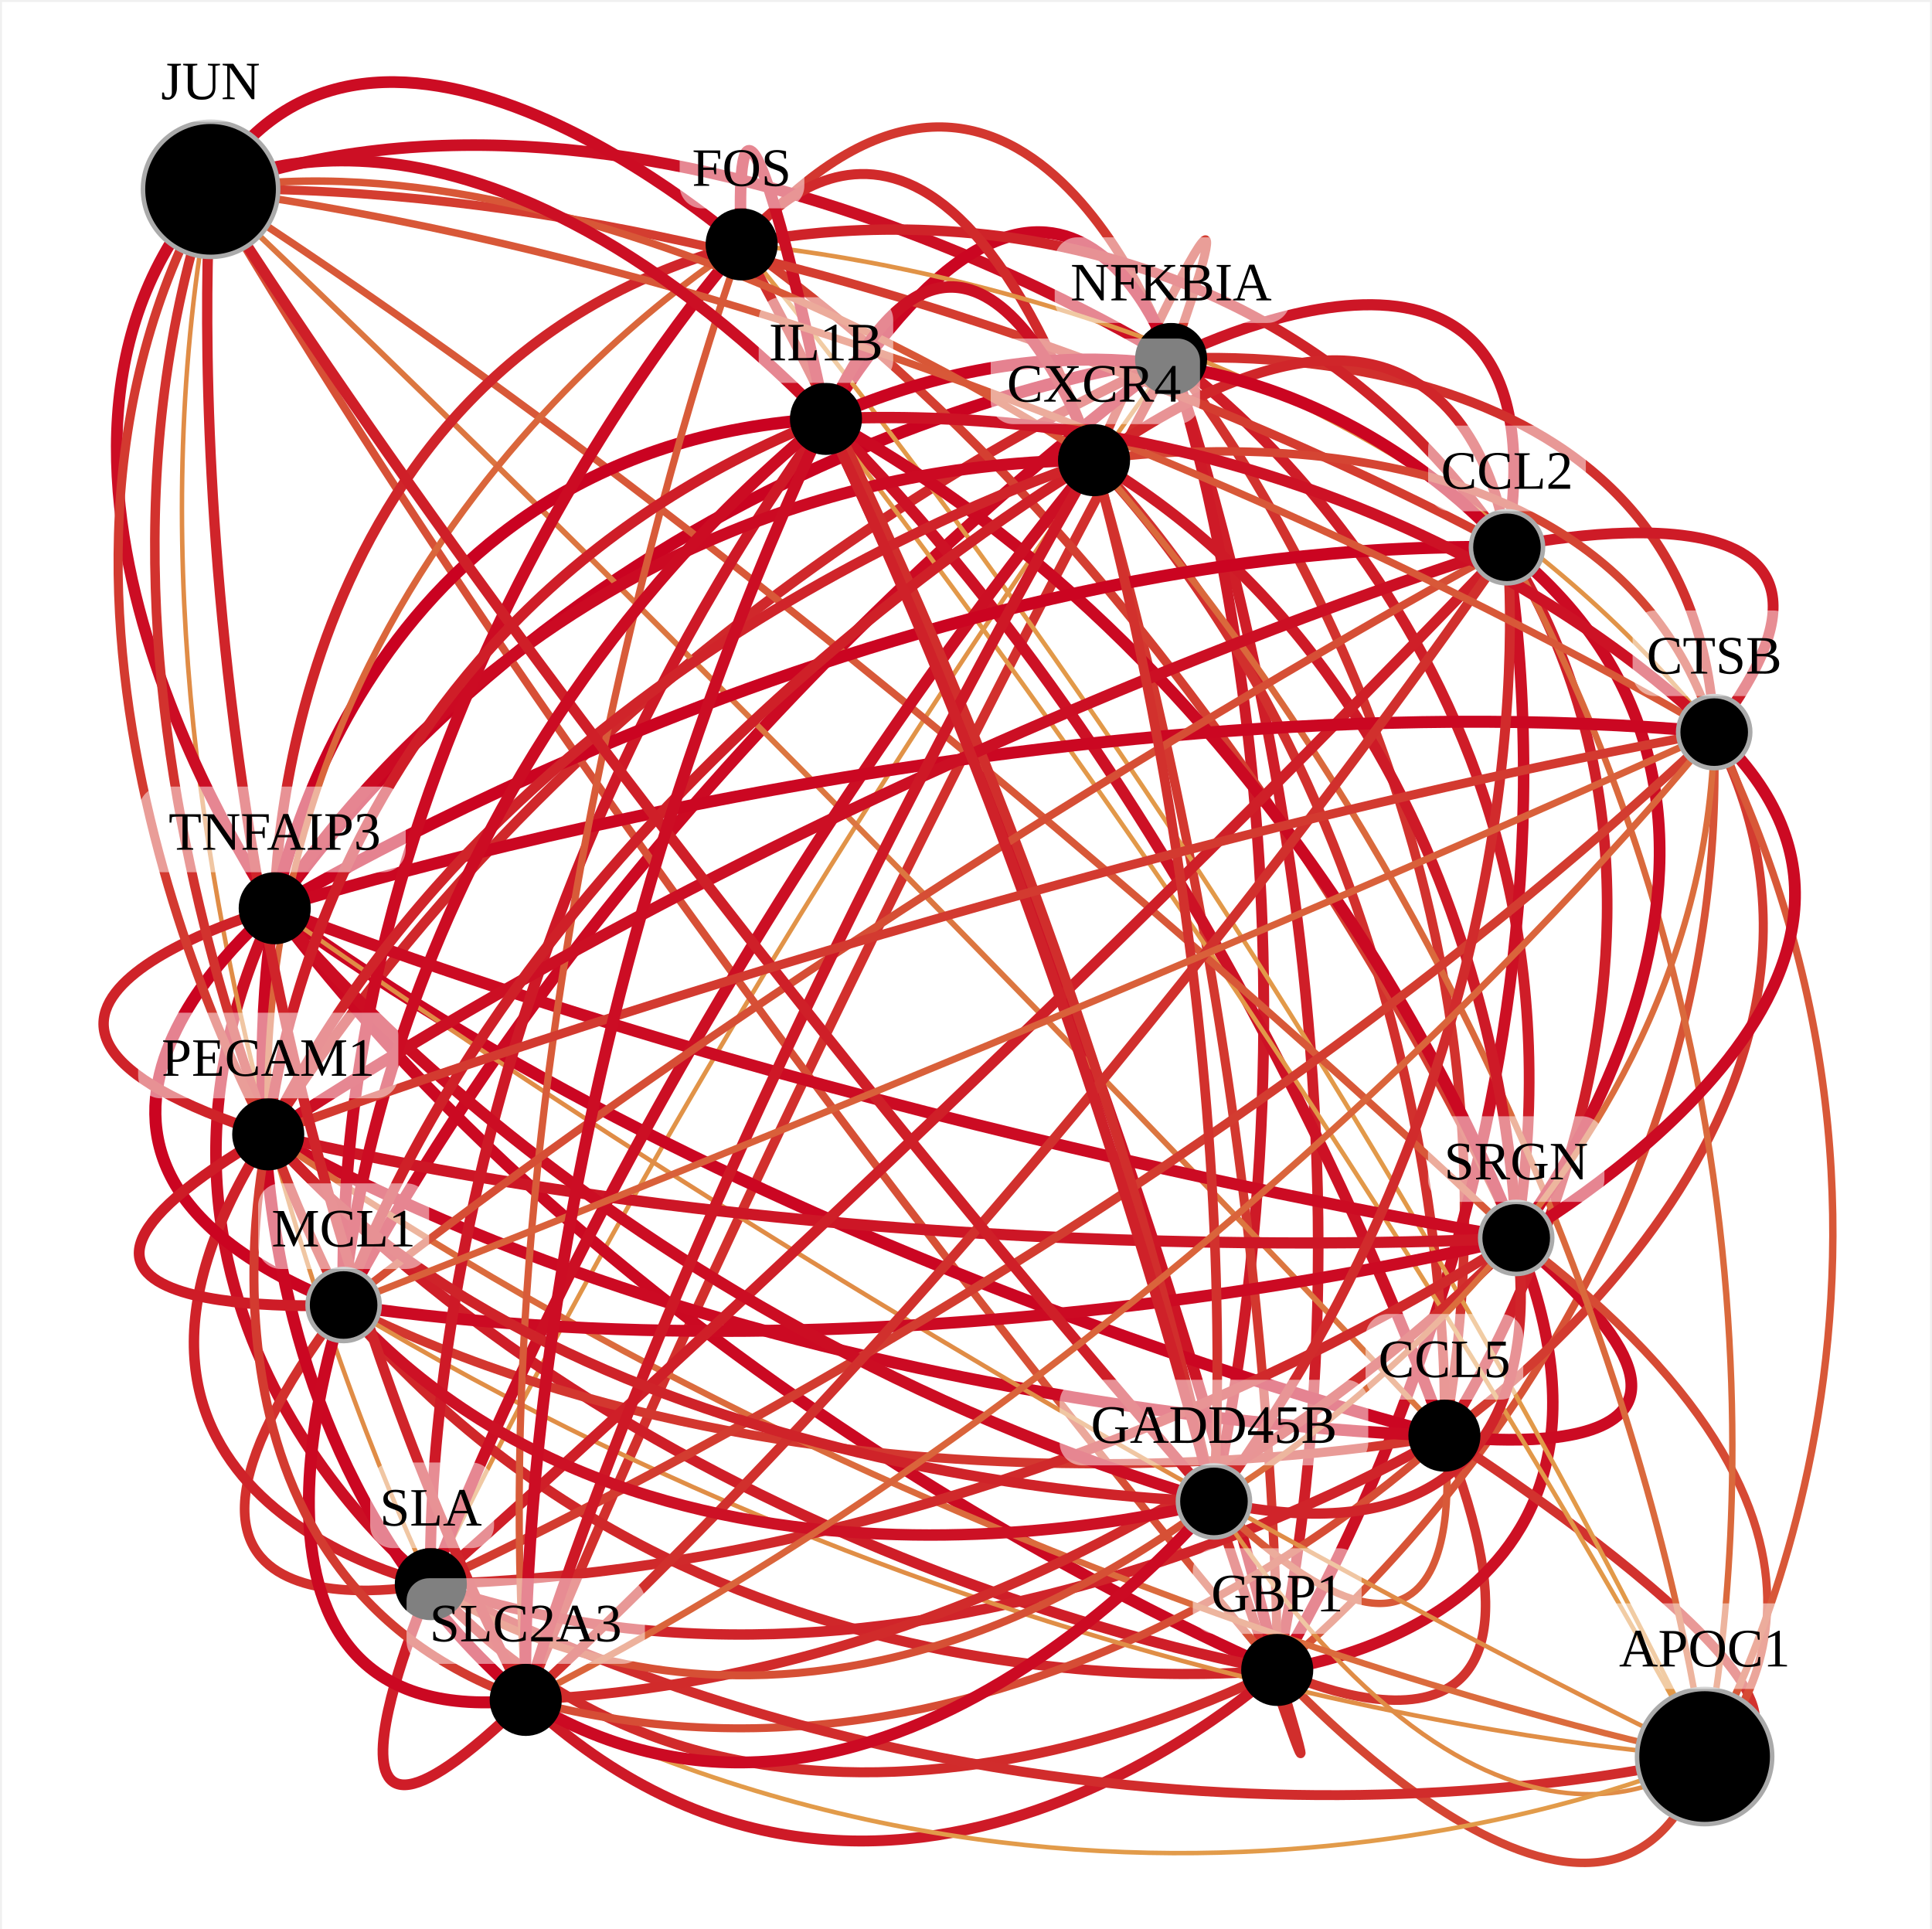
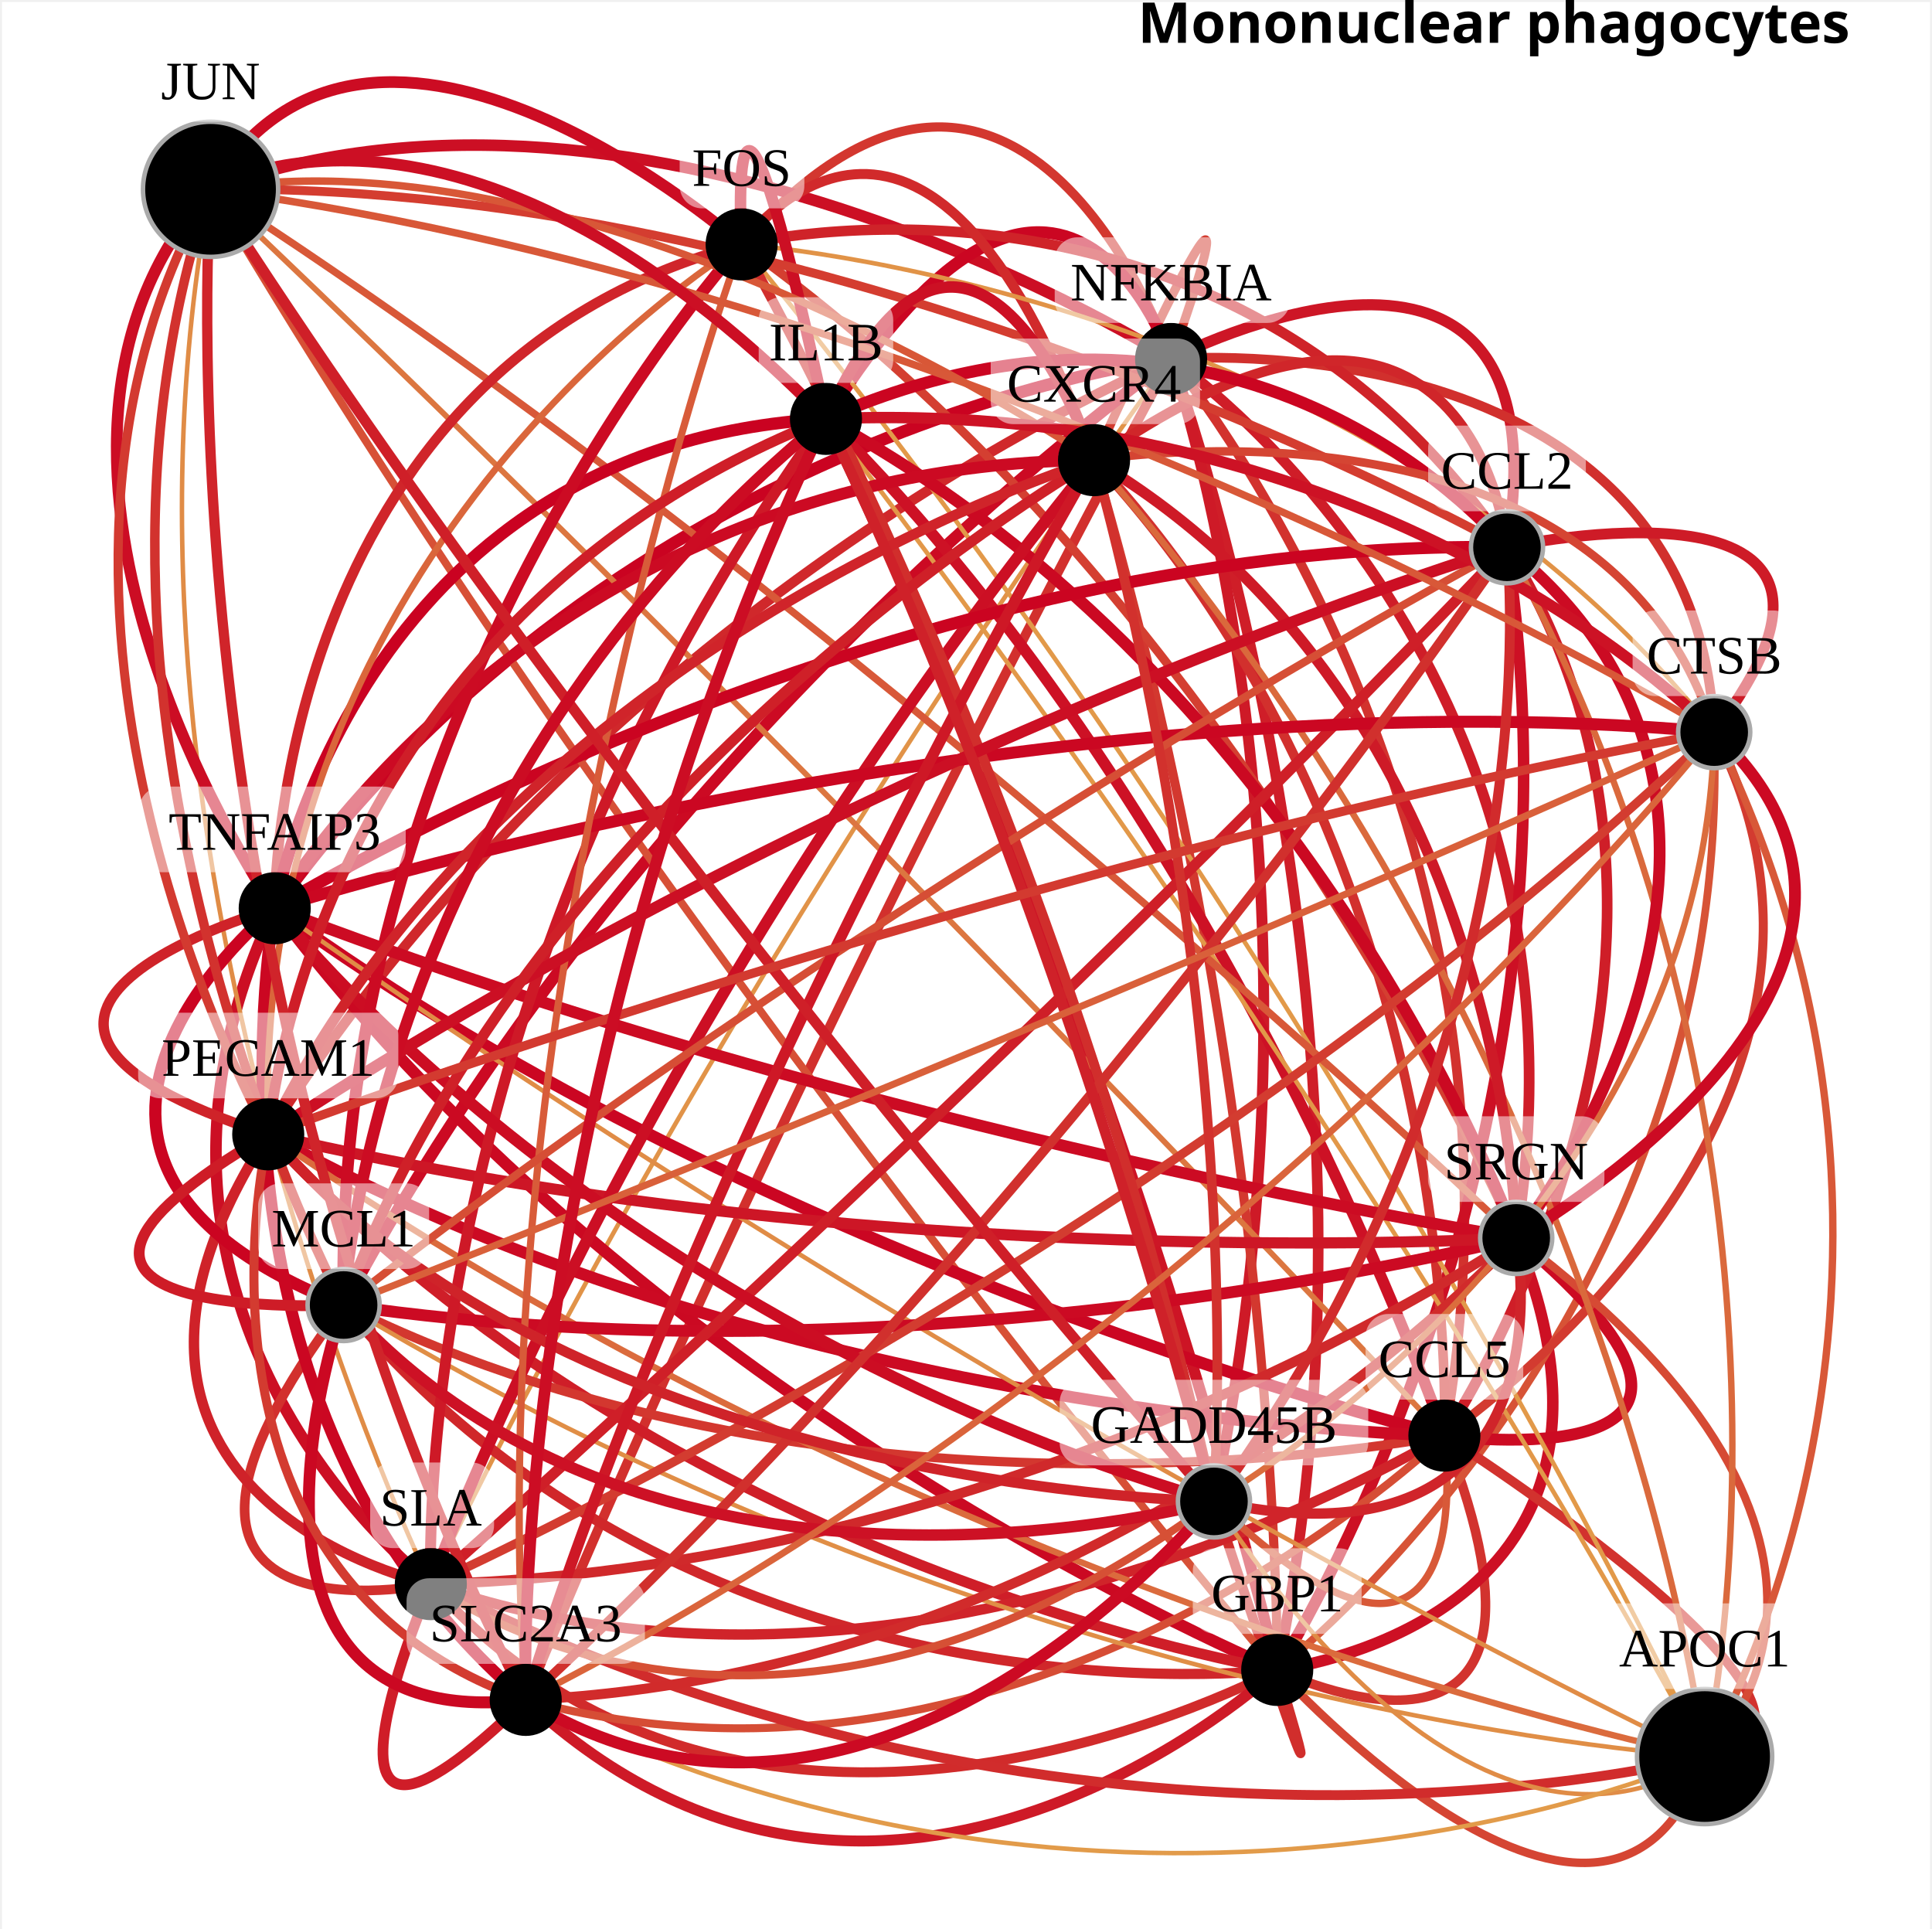
<svg xmlns="http://www.w3.org/2000/svg" height="410.492" width="411.286" version="1.1" id="svg252">
  <defs id="defs256">
    <linearGradient id="legend2" x1="3.553" y1="0" x2="73.91" y2="0" spreadMethod="pad" gradientTransform="matrix(4.999002,0,0,0.1009899,22.32104,410.7856)" gradientUnits="userSpaceOnUse">
      <stop offset="0%" style="stop-color: rgb(44, 160, 44);" id="stop2" />
      <stop offset="25%" style="stop-color: rgb(228, 164, 76);" id="stop4" />
      <stop offset="50%" style="stop-color: rgb(219, 109, 61);" id="stop6" />
      <stop offset="75%" style="stop-color: rgb(211, 55, 47);" id="stop8" />
      <stop offset="100%" style="stop-color: rgb(202, 0, 32);" id="stop10" />
    </linearGradient>
    <clipPath clipPathUnits="userSpaceOnUse" id="clipPath1221">
      <rect style="fill:none;stroke:#000000;stroke-width:1.355;stroke-linecap:round;stroke-linejoin:round;stroke-miterlimit:4;stroke-dasharray:1.355, 16.261;stroke-dashoffset:0" id="rect1223" width="403.202" height="396.513" x="74.897" y="130.292" />
    </clipPath>
    <linearGradient id="legend2-1" x1="3.553" y1="0" x2="73.91" y2="0" spreadMethod="pad" gradientTransform="matrix(7.035624,0,0,0.1421338,-25,15.27081)" gradientUnits="userSpaceOnUse">
      <stop offset="0%" style="stop-color: rgb(44, 160, 44);" id="stop2-9" />
      <stop offset="25%" style="stop-color: rgb(228, 164, 76);" id="stop4-6" />
      <stop offset="50%" style="stop-color: rgb(219, 109, 61);" id="stop6-9" />
      <stop offset="75%" style="stop-color: rgb(211, 55, 47);" id="stop8-3" />
      <stop offset="100%" style="stop-color: rgb(202, 0, 32);" id="stop10-3" />
    </linearGradient>
    <clipPath clipPathUnits="userSpaceOnUse" id="clipPath1307">
      <rect style="fill:none;stroke:#000000;stroke-width:1.333;stroke-linecap:round;stroke-linejoin:round;stroke-dasharray:1.333, 16" id="rect1309" width="472.394" height="499.339" x="36.836" y="47.543" />
    </clipPath>
  </defs>
  <rect style="fill:#ffffff;fill-opacity:1;stroke:none;stroke-width:0.865;stroke-linecap:round;stroke-linejoin:round;stroke-miterlimit:4;stroke-dasharray:0.865, 10.377;stroke-dashoffset:0" id="rect1456" width="410.422" height="429.628" x="0.432" y="0.432" />
  <g id="g256" clip-path="url(#clipPath1307)" transform="matrix(0.7992241,0,0,0.7992241,-10.91832,-32.65785)">
    <rect class="canvas" width="540" height="600" style="fill:none" id="rect2" x="0" y="0" />
    <g transform="matrix(1.2,0,0,1.2,-53.14879,-51.29275)" id="g254">
      <path class="edge" id="2-2" style="fill:none;stroke:#cf1e28;stroke-width:2.368" d="m 315.615,156.469 c 0,0 53.492,145.631 23.56,290.977" />
      <path class="edge" id="3" style="fill:none;stroke:#d2322e;stroke-width:2.116" d="m 315.615,156.469 c 0,0 85.298,102.336 60.669,238.974" />
      <path class="edge" id="6-0" style="fill:none;stroke:#cf1d28;stroke-width:2.387" d="m 315.615,156.469 c 0,0 97.246,66.574 76.607,195.092" />
      <path class="edge" id="9" style="fill:none;stroke:#e19348;stroke-width:1" d="m 315.615,156.469 c 0,0 -96.046,129.741 -164.313,271.936" />
      <path class="edge" id="10" style="fill:none;stroke:#ca0321;stroke-width:2.718" d="m 315.615,156.469 c 0,0 -121.541,14.21 -198.963,121.918" />
      <path class="edge" id="11" style="fill:none;stroke:#d3372f;stroke-width:2.055" d="m 315.615,156.469 c 0,0 -33.109,-96.381 -95.32,-25.422" />
      <path class="edge" id="14" style="fill:none;stroke:#cd1626;stroke-width:2.473" d="m 315.615,156.469 c 0,0 88.725,-45.975 74.559,41.8" />
      <path class="edge" id="15" style="fill:none;stroke:#d33c30;stroke-width:1.997" d="m 315.615,156.469 c 0,0 26.31,-72.467 -17.101,22.465" />
      <path class="edge" id="17" style="fill:none;stroke:#ce1a27;stroke-width:2.425" d="m 315.615,156.469 c 0,0 39.077,111.339 9.517,253.573" />
      <path class="edge" id="19" style="fill:none;stroke:#cc0a23;stroke-width:2.618" d="m 315.615,156.469 c 0,0 -113.864,80.307 -183.669,209.982" />
      <path class="edge" id="24" style="fill:none;stroke:#d0282b;stroke-width:2.252" d="m 315.615,156.469 c 0,0 -123.827,51.245 -200.402,172.102" />
      <path class="edge" id="31" style="fill:none;stroke:#d1302d;stroke-width:2.151" d="m 315.615,156.469 c 0,0 116.214,-9.521 120.554,82.826" />
      <path class="edge" id="32" style="fill:none;stroke:#cc0f24;stroke-width:2.567" d="m 315.615,156.469 c 0,0 -115.525,-73.389 -213.204,-37.655" />
      <path class="edge" id="36-5" style="fill:none;stroke:#d2302d;stroke-width:2.141" d="m 315.615,156.469 c 0,0 -82.546,150.75 -143.248,297.626" />
      <path class="edge" id="40" style="fill:none;stroke:#cb0622;stroke-width:2.669" d="m 315.615,156.469 c 0,0 -23.929,-71.386 -76.606,13.302" />
      <path class="edge" id="150" style="fill:none;stroke:#d2332e;stroke-width:2.112" d="m 339.176,447.446 c 0,0 70.909,34.255 37.109,-52.003" />
      <path class="edge" id="151-5" style="fill:none;stroke:#d54533;stroke-width:1.877" d="m 339.176,447.446 c 0,0 74.012,81.869 94.865,19.227" />
      <path class="edge" id="153-2" style="fill:none;stroke:#cd1024;stroke-width:2.544" d="m 339.176,447.446 c 0,0 87.766,-9.918 53.047,-95.885" />
      <path class="edge" id="156" style="fill:none;stroke:#d12b2b;stroke-width:2.213" d="m 339.176,447.446 c 0,0 -114.853,62.12 -187.873,-19.041" />
      <path class="edge" id="157" style="fill:none;stroke:#cb0922;stroke-width:2.636" d="m 339.176,447.446 c 0,0 -139.068,-57.772 -222.523,-169.059" />
      <path class="edge" id="161" style="fill:none;stroke:#cd1024;stroke-width:2.544" d="m 339.176,447.446 c 0,0 71.503,-111.979 50.999,-249.177" />
      <path class="edge" id="162" style="fill:none;stroke:#d3382f;stroke-width:2.04" d="m 339.176,447.446 c 0,0 1.011,-125.746 -40.661,-268.512" />
      <path class="edge" id="164" style="fill:none;stroke:#d12e2c;stroke-width:2.169" d="m 339.176,447.446 c 0,0 18.43,60.569 -14.043,-37.404" />
      <path class="edge" id="166" style="fill:none;stroke:#d0272a;stroke-width:2.26" d="m 339.176,447.446 c 0,0 -127.415,15.405 -207.23,-80.995" />
      <path class="edge" id="171" style="fill:none;stroke:#cf1e28;stroke-width:2.375" d="m 339.176,447.446 c 0,0 -136.325,-22.422 -223.963,-118.875" />
      <path class="edge" id="178" style="fill:none;stroke:#d75336;stroke-width:1.702" d="m 339.176,447.446 c 0,0 101.317,-78.354 96.994,-208.151" />
      <path class="edge" id="179" style="fill:none;stroke:#d75036;stroke-width:1.739" d="m 339.176,447.446 c 0,0 -141.12,-166.067 -236.764,-328.632" />
      <path class="edge" id="183-9" style="fill:none;stroke:#ce1a27;stroke-width:2.42" d="m 339.176,447.446 c 0,0 -87.016,80.822 -166.808,6.649" />
      <path class="edge" id="187" style="fill:none;stroke:#cd1425;stroke-width:2.502" d="m 339.176,447.446 c 0,0 -31.631,-135.282 -100.166,-277.675" />
      <path class="edge" id="198" style="fill:none;stroke:#d2322e;stroke-width:2.117" d="m 376.284,395.443 c 0,0 102.355,65.294 57.757,71.231" />
      <path class="edge" id="200" style="fill:none;stroke:#cc0b23;stroke-width:2.615" d="m 376.284,395.443 c 0,0 81.629,11.076 15.938,-43.882" />
      <path class="edge" id="203" style="fill:none;stroke:#d0242a;stroke-width:2.303" d="m 376.284,395.443 c 0,0 -115.909,70.949 -224.982,32.962" />
      <path class="edge" id="204" style="fill:none;stroke:#cb0622;stroke-width:2.669" d="m 376.284,395.443 c 0,0 -149.807,-36.948 -259.632,-117.055" />
      <path class="edge" id="208" style="fill:none;stroke:#cf1e28;stroke-width:2.37" d="m 376.284,395.443 c 0,0 71.041,-105.33 13.89,-197.174" />
      <path class="edge" id="209" style="fill:none;stroke:#d2302d;stroke-width:2.143" d="m 376.284,395.443 c 0,0 5.342,-127.16 -77.77,-216.509" />
      <path class="edge" id="211" style="fill:none;stroke:#d85938;stroke-width:1.634" d="m 376.284,395.443 c 0,0 9.857,73.013 -51.152,14.599" />
      <path class="edge" id="213" style="fill:none;stroke:#d3372f;stroke-width:2.053" d="m 376.284,395.443 c 0,0 -133.161,26.265 -244.338,-28.992" />
      <path class="edge" id="218" style="fill:none;stroke:#cc0a23;stroke-width:2.623" d="m 376.284,395.443 c 0,0 -145.372,-2.524 -261.071,-66.872" />
      <path class="edge" id="225" style="fill:none;stroke:#d33b30;stroke-width:2.012" d="m 376.284,395.443 c 0,0 103.973,-70.968 59.886,-156.148" />
      <path class="edge" id="226" style="fill:none;stroke:#dc7640;stroke-width:1.27" d="m 376.284,395.443 c 0,0 -146.341,-156.079 -273.873,-276.629" />
      <path class="edge" id="230" style="fill:none;stroke:#d64d35;stroke-width:1.783" d="m 376.284,395.443 c 0,0 -91.48,89.013 -203.917,58.653" />
      <path class="edge" id="234" style="fill:none;stroke:#cd1125;stroke-width:2.532" d="m 376.284,395.443 c 0,0 -46.763,-135.73 -137.275,-225.672" />
      <path class="edge" id="246-0" style="fill:none;stroke:#d64a34;stroke-width:1.818" d="m 434.041,466.674 c 0,0 50.813,-45.592 -41.819,-115.113" />
      <path class="edge" id="249" style="fill:none;stroke:#d12c2c;stroke-width:2.195" d="m 434.041,466.674 c 0,0 -134.99,35.572 -282.738,-38.268" />
      <path class="edge" id="250" style="fill:none;stroke:#e08c46;stroke-width:1" d="m 434.041,466.674 c 0,0 -153.108,-72.453 -317.389,-188.286" />
      <path class="edge" id="251" style="fill:none;stroke:#e29949;stroke-width:1" d="m 434.041,466.674 c 0,0 -81.494,-174.105 -213.746,-335.627" />
      <path class="edge" id="254" style="fill:none;stroke:#da693c;stroke-width:1.428" d="m 434.041,466.674 c 0,0 30.407,-131.718 -43.866,-268.404" />
      <path class="edge" id="255" style="fill:none;stroke:#da693c;stroke-width:1.432" d="m 434.041,466.674 c 0,0 -17.353,-152.732 -135.527,-287.739" />
      <path class="edge" id="257" style="fill:none;stroke:#e08c46;stroke-width:1" d="m 434.041,466.674 c 0,0 -45.282,40.452 -108.908,-56.631" />
      <path class="edge" id="259" style="fill:none;stroke:#e08e46;stroke-width:1" d="m 434.041,466.674 c 0,0 -149.861,-8.218 -302.095,-100.222" />
      <path class="edge" id="264" style="fill:none;stroke:#db6b3d;stroke-width:1.409" d="m 434.041,466.674 c 0,0 -167.673,-33.436 -318.828,-138.102" />
      <path class="edge" id="271" style="fill:none;stroke:#d85838;stroke-width:1.64" d="m 434.041,466.674 c 0,0 62.61,-104.849 2.129,-227.378" />
      <path class="edge" id="276-2" style="fill:none;stroke:#e29b4a;stroke-width:1" d="m 434.041,466.674 c 0,0 -123.301,55.754 -261.673,-12.578" />
      <path class="edge" id="280" style="fill:none;stroke:#e29849;stroke-width:1" d="m 434.041,466.674 c 0,0 -72.883,-137.582 -195.031,-296.902" />
      <path class="edge" id="338" style="fill:none;stroke:#d0292b;stroke-width:2.24" d="m 392.222,351.561 c 0,0 -106.927,73.219 -240.92,76.844" />
      <path class="edge" id="339" style="fill:none;stroke:#cc0b23;stroke-width:2.612" d="m 392.222,351.561 c 0,0 -144.587,-22.846 -275.57,-73.173" />
      <path class="edge" id="340" style="fill:none;stroke:#d43f31;stroke-width:1.96" d="m 392.222,351.561 c 0,0 -61.476,-142.138 -171.927,-220.514" />
      <path class="edge" id="343" style="fill:none;stroke:#cc0b23;stroke-width:2.607" d="m 392.222,351.561 c 0,0 72.984,-93.376 -2.048,-153.292" />
      <path class="edge" id="344" style="fill:none;stroke:#ce1a27;stroke-width:2.427" d="m 392.222,351.561 c 0,0 -1.206,-117.775 -93.708,-172.627" />
      <path class="edge" id="346" style="fill:none;stroke:#d0242a;stroke-width:2.298" d="m 392.222,351.561 c 0,0 14.557,76.307 -67.09,58.481" />
      <path class="edge" id="348" style="fill:none;stroke:#cc0a23;stroke-width:2.62" d="m 392.222,351.561 c 0,0 -131.042,33.869 -260.276,14.89" />
      <path class="edge" id="353" style="fill:none;stroke:#cd1626;stroke-width:2.48" d="m 392.222,351.561 c 0,0 -142.028,8.802 -277.009,-22.99" />
      <path class="edge" id="360" style="fill:none;stroke:#cc0a23;stroke-width:2.62" d="m 392.222,351.561 c 0,0 102.175,-57.816 43.947,-112.266" />
      <path class="edge" id="361" style="fill:none;stroke:#d85838;stroke-width:1.642" d="m 392.222,351.561 c 0,0 -147.964,-141.343 -289.811,-232.747" />
      <path class="edge" id="365-8" style="fill:none;stroke:#d12b2b;stroke-width:2.216" d="m 392.222,351.561 c 0,0 -87.038,96.259 -219.855,102.535" />
      <path class="edge" id="369" style="fill:none;stroke:#cb0922;stroke-width:2.639" d="m 392.222,351.561 c 0,0 -44.279,-122.672 -153.213,-181.79" />
      <path class="edge" id="465" style="fill:none;stroke:#cc0f24;stroke-width:2.561" d="m 151.302,428.405 c 0,0 -77.815,-59.619 -34.65,-150.018" />
      <path class="edge" id="469" style="fill:none;stroke:#cf1f28;stroke-width:2.362" d="m 151.302,428.405 c 0,0 121.354,-107.03 238.872,-230.136" />
      <path class="edge" id="470" style="fill:none;stroke:#cc0f24;stroke-width:2.563" d="m 151.302,428.405 c 0,0 44.696,-123.086 147.212,-249.471" />
      <path class="edge" id="472" style="fill:none;stroke:#d65035;stroke-width:1.747" d="m 151.302,428.405 c 0,0 72.928,56.078 173.83,-18.363" />
      <path class="edge" id="474" style="fill:none;stroke:#d2302d;stroke-width:2.144" d="m 151.302,428.405 c 0,0 -78.3,16.271 -19.356,-61.954" />
      <path class="edge" id="479" style="fill:none;stroke:#cf2229;stroke-width:2.319" d="m 151.302,428.405 c 0,0 -88.244,-18.811 -36.089,-99.834" />
      <path class="edge" id="486" style="fill:none;stroke:#d33c30;stroke-width:1.999" d="m 151.302,428.405 c 0,0 160.926,-72.34 284.867,-189.11" />
      <path class="edge" id="487" style="fill:none;stroke:#e08c46;stroke-width:1" d="m 151.302,428.405 c 0,0 -77.53,-157.645 -48.891,-309.591" />
      <path class="edge" id="491" style="fill:none;stroke:#cf1d28;stroke-width:2.385" d="m 151.302,428.405 c 0,0 -34.58,79.894 21.065,25.69" />
      <path class="edge" id="495" style="fill:none;stroke:#ce1927;stroke-width:2.43" d="m 151.302,428.405 c 0,0 -5.994,-128.864 87.707,-258.634" />
      <path class="edge" id="506" style="fill:none;stroke:#d0252a;stroke-width:2.285" d="m 116.652,278.388 c 0,0 -0.819,-119.613 103.643,-147.341" />
      <path class="edge" id="509" style="fill:none;stroke:#cb0421;stroke-width:2.705" d="m 116.652,278.388 c 0,0 134.989,-82.643 273.522,-80.118" />
      <path class="edge" id="510" style="fill:none;stroke:#cc0a23;stroke-width:2.624" d="m 116.652,278.388 c 0,0 57.747,-98.601 181.862,-99.453" />
      <path class="edge" id="512" style="fill:none;stroke:#cc0d23;stroke-width:2.593" d="m 116.652,278.388 c 0,0 69.705,90.478 208.48,131.655" />
      <path class="edge" id="514" style="fill:none;stroke:#cb0421;stroke-width:2.696" d="m 116.652,278.388 c 0,0 -68.792,55.095 15.294,88.064" />
      <path class="edge" id="519" style="fill:none;stroke:#cf2329;stroke-width:2.315" d="m 116.652,278.388 c 0,0 -84.494,23.662 -1.439,50.184" />
      <path class="edge" id="526" style="fill:none;stroke:#cb0722;stroke-width:2.668" d="m 116.652,278.388 c 0,0 166.145,-52.944 319.517,-39.092" />
      <path class="edge" id="527" style="fill:none;stroke:#cc0d24;stroke-width:2.582" d="m 116.652,278.388 c 0,0 -68.332,-99.319 -14.241,-159.573" />
      <path class="edge" id="531" style="fill:none;stroke:#cb0722;stroke-width:2.663" d="m 116.652,278.388 c 0,0 -21.334,110.266 55.715,175.708" />
      <path class="edge" id="535" style="fill:none;stroke:#ca0221;stroke-width:2.722" d="m 116.652,278.388 c 0,0 17.787,-102.905 122.357,-108.616" />
      <path class="edge" id="548" style="fill:none;stroke:#cf2329;stroke-width:2.313" d="m 220.295,131.047 c 0,0 106.072,-25.867 169.88,67.222" />
      <path class="edge" id="549" style="fill:none;stroke:#d12a2b;stroke-width:2.22" d="m 220.295,131.047 c 0,0 40.555,-57.437 78.219,47.887" />
      <path class="edge" id="551" style="fill:none;stroke:#d12e2c;stroke-width:2.176" d="m 220.295,131.047 c 0,0 69.815,119.937 104.837,278.995" />
      <path class="edge" id="553" style="fill:none;stroke:#cc0b23;stroke-width:2.614" d="m 220.295,131.047 c 0,0 -91.307,100.721 -88.349,235.404" />
      <path class="edge" id="558" style="fill:none;stroke:#da663b;stroke-width:1.468" d="m 220.295,131.047 c 0,0 -109.547,65.78 -105.082,197.524" />
      <path class="edge" id="565" style="fill:none;stroke:#e19347;stroke-width:1" d="m 220.295,131.047 c 0,0 137.542,9.222 215.875,108.248" />
      <path class="edge" id="566" style="fill:none;stroke:#cc0c23;stroke-width:2.596" d="m 220.295,131.047 c 0,0 -81.87,-72.182 -117.884,-12.233" />
      <path class="edge" id="570" style="fill:none;stroke:#d85b39;stroke-width:1.6" d="m 220.295,131.047 c 0,0 -59.29,161.508 -47.927,323.048" />
      <path class="edge" id="574" style="fill:none;stroke:#cc0f24;stroke-width:2.559" d="m 220.295,131.047 c 0,0 -3.88,-66.696 18.715,38.724" />
      <path class="edge" id="660" style="fill:none;stroke:#d0262a;stroke-width:2.277" d="m 390.175,198.269 c 0,0 -7.318,-78.656 -91.66,-19.335" />
      <path class="edge" id="662" style="fill:none;stroke:#d12b2c;stroke-width:2.21" d="m 390.175,198.269 c 0,0 11.79,107.314 -65.042,211.773" />
      <path class="edge" id="664" style="fill:none;stroke:#d64e35;stroke-width:1.764" d="m 390.175,198.269 c 0,0 -137.035,73.605 -258.229,168.182" />
      <path class="edge" id="669" style="fill:none;stroke:#cc0f24;stroke-width:2.565" d="m 390.175,198.269 c 0,0 -140.814,42.548 -274.961,130.302" />
      <path class="edge" id="676" style="fill:none;stroke:#ce1b27;stroke-width:2.407" d="m 390.175,198.269 c 0,0 92.521,-20.219 45.995,41.026" />
      <path class="edge" id="677" style="fill:none;stroke:#d43d30;stroke-width:1.984" d="m 390.175,198.269 c 0,0 -144.513,-81.262 -287.763,-79.455" />
      <path class="edge" id="681" style="fill:none;stroke:#d1302d;stroke-width:2.149" d="m 390.175,198.269 c 0,0 -98.705,145.732 -217.807,255.826" />
      <path class="edge" id="685" style="fill:none;stroke:#cb0521;stroke-width:2.692" d="m 390.175,198.269 c 0,0 -57.044,-70.029 -151.165,-28.498" />
      <path class="edge" id="697" style="fill:none;stroke:#d2312d;stroke-width:2.138" d="m 298.514,178.934 c 0,0 32.657,110.471 26.618,231.108" />
      <path class="edge" id="699" style="fill:none;stroke:#cf2028;stroke-width:2.354" d="m 298.514,178.934 c 0,0 -122.957,70.789 -166.568,187.517" />
      <path class="edge" id="704" style="fill:none;stroke:#d0242a;stroke-width:2.294" d="m 298.514,178.934 c 0,0 -128.77,39.244 -183.301,149.637" />
      <path class="edge" id="711" style="fill:none;stroke:#d54533;stroke-width:1.885" d="m 298.514,178.934 c 0,0 113.056,-18.834 137.655,60.361" />
      <path class="edge" id="712" style="fill:none;stroke:#d85737;stroke-width:1.653" d="m 298.514,178.934 c 0,0 -109.277,-74.437 -196.103,-60.12" />
      <path class="edge" id="716" style="fill:none;stroke:#ce1826;stroke-width:2.448" d="m 298.514,178.934 c 0,0 -85.998,146.596 -126.147,275.161" />
      <path class="edge" id="720" style="fill:none;stroke:#cc1024;stroke-width:2.554" d="m 298.514,178.934 c 0,0 -26.94,-80.012 -59.505,-9.163" />
      <path class="edge" id="766" style="fill:none;stroke:#cd1125;stroke-width:2.536" d="m 325.132,410.042 c 0,0 -123.596,34.139 -193.186,-43.591" />
      <path class="edge" id="771" style="fill:none;stroke:#cf2329;stroke-width:2.313" d="m 325.132,410.042 c 0,0 -140.804,-1.901 -209.919,-81.471" />
      <path class="edge" id="778" style="fill:none;stroke:#db6d3d;stroke-width:1.386" d="m 325.132,410.042 c 0,0 109.036,-63.357 111.037,-170.747" />
      <path class="edge" id="779" style="fill:none;stroke:#cf1f28;stroke-width:2.365" d="m 325.132,410.042 c 0,0 -132.997,-150.776 -222.721,-291.228" />
      <path class="edge" id="783" style="fill:none;stroke:#cc0a23;stroke-width:2.625" d="m 325.132,410.042 c 0,0 -74.69,92.129 -152.765,44.053" />
      <path class="edge" id="787" style="fill:none;stroke:#cf2129;stroke-width:2.332" d="m 325.132,410.042 c 0,0 -32.185,-127.619 -86.123,-240.271" />
      <path class="edge" id="834" style="fill:none;stroke:#ce1c27;stroke-width:2.404" d="m 131.946,366.451 c 0,0 -89.811,4.752 -16.733,-37.88" />
      <path class="edge" id="841" style="fill:none;stroke:#d9603a;stroke-width:1.547" d="m 131.946,366.451 c 0,0 157.063,-60.857 304.224,-127.156" />
      <path class="edge" id="842" style="fill:none;stroke:#d2322e;stroke-width:2.117" d="m 131.946,366.451 c 0,0 -69.453,-129.548 -29.534,-247.637" />
      <path class="edge" id="846" style="fill:none;stroke:#cb0822;stroke-width:2.654" d="m 131.946,366.451 c 0,0 -33.888,96.339 40.422,87.644" />
      <path class="edge" id="850" style="fill:none;stroke:#cc0c23;stroke-width:2.604" d="m 131.946,366.451 c 0,0 6.067,-113.753 107.064,-196.68" />
      <path class="edge" id="981" style="fill:none;stroke:#d33a30;stroke-width:2.018" d="m 115.213,328.571 c 0,0 161.167,-59.87 320.957,-89.276" />
      <path class="edge" id="982" style="fill:none;stroke:#d33a30;stroke-width:2.022" d="m 115.213,328.571 c 0,0 -65.531,-116.765 -12.802,-209.757" />
      <path class="edge" id="986" style="fill:none;stroke:#d33b30;stroke-width:2.01" d="m 115.213,328.571 c 0,0 -23.455,97.545 57.155,125.524" />
      <path class="edge" id="990" style="fill:none;stroke:#cf1e28;stroke-width:2.367" d="m 115.213,328.571 c 0,0 8.752,-113.499 123.797,-158.8" />
      <path class="edge" id="1136" style="fill:none;stroke:#d85838;stroke-width:1.645" d="m 436.17,239.296 c 0,0 -160.282,-97.163 -333.758,-120.481" />
      <path class="edge" id="1140" style="fill:none;stroke:#da643b;stroke-width:1.499" d="m 436.17,239.296 c 0,0 -107.118,135.223 -263.802,214.8" />
      <path class="edge" id="1144" style="fill:none;stroke:#cd1225;stroke-width:2.522" d="m 436.17,239.296 c 0,0 -71.176,-75.131 -197.16,-69.524" />
      <path class="edge" id="1158" style="fill:none;stroke:#d0242a;stroke-width:2.292" d="m 102.412,118.814 c 0,0 -13.04,174.318 69.956,335.281" />
      <path class="edge" id="1162" style="fill:none;stroke:#cc0f24;stroke-width:2.563" d="m 102.412,118.814 c 0,0 54.163,-32.938 136.598,50.957" />
      <path class="edge" id="1224" style="fill:none;stroke:#cc0d24;stroke-width:2.584" d="m 172.368,454.096 c 0,0 -4.981,-132.057 66.642,-284.324" />
      <g class="gene-group" id="2633" cx="339.176" cy="447.446" transform="translate(339.1757,447.4463)">
        <circle class="gene" r="8" style="stroke-width:1" id="circle135-3" cx="0" cy="0" />
        <rect rx="5" ry="5" x="-18.734" y="-27" width="37.469" height="19" style="opacity:0.5;fill:#ffffff" id="rect137-8" />
        <text class="gene-name" text-anchor="middle" y="-13" id="text139-0">GBP1</text>
      </g>
      <g class="gene-group" id="7128" cx="116.652" cy="278.388" transform="translate(116.6523,278.3877)">
        <circle class="gene" r="8" style="stroke-width:1" id="circle142-4" cx="0" cy="0" />
        <rect rx="5" ry="5" x="-30.078" y="-27" width="59.156" height="19" style="opacity:0.5;fill:#ffffff" id="rect144-0" />
        <text class="gene-name" text-anchor="middle" y="-13" id="text146-9">TNFAIP3</text>
      </g>
      <g class="gene-group" id="5552" cx="392.222" cy="351.561" transform="translate(392.2224,351.5611)">
        <circle class="gene" r="8" style="stroke:#aaaaaa;stroke-width:1" id="circle149-1" cx="0" cy="0" />
        <rect rx="5" ry="5" x="-19.578" y="-27" width="39.156" height="19" style="opacity:0.5;fill:#ffffff" id="rect151-9" />
        <text class="gene-name" text-anchor="middle" y="-13" id="text153-6">SRGN</text>
      </g>
      <g class="gene-group" id="5175" cx="115.213" cy="328.571" transform="translate(115.2132,328.5713)">
        <circle class="gene" r="8" style="stroke-width:1" id="circle156-2" cx="0" cy="0" />
        <rect rx="5" ry="5" x="-28.875" y="-27" width="57.75" height="19" style="opacity:0.5;fill:#ffffff" id="rect158-5" />
        <text class="gene-name" text-anchor="middle" y="-13" id="text160-4">PECAM1</text>
      </g>
      <g class="gene-group" id="2353" cx="220.295" cy="131.047" transform="translate(220.2951,131.0471)">
        <circle class="gene" r="8" style="stroke-width:1" id="circle163-4" cx="0" cy="0" />
        <rect rx="5" ry="5" x="-13.758" y="-27" width="27.676" height="19" style="opacity:0.5;fill:#ffffff" id="rect165-9" />
        <text class="gene-name" text-anchor="middle" y="-13" id="text167-9">FOS</text>
      </g>
      <g class="gene-group" id="6347" cx="390.175" cy="198.269" transform="translate(390.1747,198.2693)">
        <circle class="gene" r="8" style="stroke:#aaaaaa;stroke-width:1" id="circle170-3" cx="0" cy="0" />
        <rect rx="5" ry="5" x="-17.5" y="-27" width="35" height="19" style="opacity:0.5;fill:#ffffff" id="rect172-6" />
        <text class="gene-name" text-anchor="middle" y="-13" id="text174-0">CCL2</text>
      </g>
      <g class="gene-group" id="3553" cx="239.01" cy="169.771" transform="translate(239.0097,169.7712)">
        <circle class="gene" r="8" style="stroke-width:1" id="circle177-5" cx="0" cy="0" />
        <rect rx="5" ry="5" x="-14.93" y="-27" width="29.859" height="19" style="opacity:0.5;fill:#ffffff" id="rect179-0" />
        <text class="gene-name" text-anchor="middle" y="-13" id="text181-2">IL1B</text>
      </g>
      <g class="gene-group" id="6352" cx="376.284" cy="395.443" transform="translate(376.2843,395.4431)">
        <circle class="gene" r="8" style="stroke-width:1" id="circle184-9" cx="0" cy="0" />
        <rect rx="5" ry="5" x="-17.5" y="-27" width="35" height="19" style="opacity:0.5;fill:#ffffff" id="rect186-4" />
        <text class="gene-name" text-anchor="middle" y="-13" id="text188-3">CCL5</text>
      </g>
      <g class="gene-group" id="4616" cx="325.132" cy="410.042" transform="translate(325.1324,410.0425)">
        <circle class="gene" r="8" style="stroke:#aaaaaa;stroke-width:1" id="circle191-5" cx="0" cy="0" />
        <rect rx="5" ry="5" x="-34.25" y="-27" width="68.5" height="19" style="opacity:0.5;fill:#ffffff" id="rect193-1" />
        <text class="gene-name" text-anchor="middle" y="-13" id="text195-7">GADD45B</text>
      </g>
      <g class="gene-group" id="1508" cx="436.17" cy="239.296" transform="translate(436.1698,239.2955)">
        <circle class="gene" r="8" style="stroke:#aaaaaa;stroke-width:1" id="circle198-4" cx="0" cy="0" />
        <rect rx="5" ry="5" x="-18.109" y="-27" width="36.219" height="19" style="opacity:0.5;fill:#ffffff" id="rect200-3" />
        <text class="gene-name" text-anchor="middle" y="-13" id="text202-1">CTSB</text>
      </g>
      <g class="gene-group" id="6503" cx="151.302" cy="428.405" transform="translate(151.3024,428.4052)">
        <circle class="gene" r="8" style="stroke-width:1" id="circle205-4" cx="0" cy="0" />
        <rect rx="5" ry="5" x="-13.461" y="-27" width="27.492" height="19" style="opacity:0.5;fill:#ffffff" id="rect207-6" />
        <text class="gene-name" text-anchor="middle" y="-13" id="text209-9">SLA</text>
      </g>
      <g class="gene-group" id="4792" cx="315.615" cy="156.469" transform="translate(315.6154,156.4692)">
        <circle class="gene" r="8" style="stroke-width:1" id="circle212-4" cx="0" cy="0" />
        <rect rx="5" ry="5" x="-25.828" y="-27" width="52.23" height="19" style="opacity:0.5;fill:#ffffff" id="rect214-2" />
        <text class="gene-name" text-anchor="middle" y="-13" id="text216-2">NFKBIA</text>
      </g>
      <g class="gene-group" id="6515" cx="172.368" cy="454.096" transform="translate(172.3678,454.0956)">
        <circle class="gene" r="8" style="stroke-width:1" id="circle219-6" cx="0" cy="0" />
        <rect rx="5" ry="5" x="-26.453" y="-27" width="52.906" height="19" style="opacity:0.5;fill:#ffffff" id="rect221-4" />
        <text class="gene-name" text-anchor="middle" y="-13" id="text223-1">SLC2A3</text>
      </g>
      <g class="gene-group" id="7852" cx="298.514" cy="178.934" transform="translate(298.5143,178.9342)">
        <circle class="gene" r="8" style="stroke-width:1" id="circle226" cx="0" cy="0" />
        <rect rx="5" ry="5" x="-22.93" y="-27" width="46.45" height="19" style="opacity:0.5;fill:#ffffff" id="rect228" />
        <text class="gene-name" text-anchor="middle" y="-13" id="text230">CXCR4</text>
      </g>
      <g class="gene-group" id="4170" cx="131.946" cy="366.451" transform="translate(131.946,366.4514)">
        <circle class="gene" r="8" style="stroke:#aaaaaa;stroke-width:1" id="circle233" cx="0" cy="0" />
        <rect rx="5" ry="5" x="-18.977" y="-27" width="37.953" height="19" style="opacity:0.5;fill:#ffffff" id="rect235" />
        <text class="gene-name" text-anchor="middle" y="-13" id="text237">MCL1</text>
      </g>
      <g class="gene-group" id="341" cx="434.041" cy="466.674" transform="translate(434.0409,466.6736)">
        <circle class="gene gene-query" r="15" style="stroke:#aaaaaa;stroke-width:1" id="circle240" cx="0" cy="0" />
        <rect rx="5" ry="5" x="-24.195" y="-34" width="48.391" height="19" style="opacity:0.5;fill:#ffffff" id="rect242" />
        <text class="gene-name" text-anchor="middle" y="-20" id="text244">APOC1</text>
      </g>
      <g class="gene-group" id="3725" cx="102.412" cy="118.814" transform="translate(102.4115,118.8143)">
        <circle class="gene gene-query" r="15" style="stroke:#aaaaaa;stroke-width:1" id="circle247" cx="0" cy="0" />
        <rect rx="5" ry="5" x="-13.883" y="-34" width="26.766" height="19" style="opacity:0.5;fill:#ffffff" id="rect249" />
        <text class="gene-name" text-anchor="middle" y="-20" id="text251">JUN</text>
      </g>
    </g>
  </g>
+   <text xml:space="preserve" style="font-style:normal;font-variant:normal;font-weight:bold;font-stretch:normal;font-size:12px;line-height:1.25;font-family:sans-serif;-inkscape-font-specification:'sans-serif, Bold';font-variant-ligatures:normal;font-variant-caps:normal;font-variant-numeric:normal;font-variant-east-asian:normal;letter-spacing:0px;word-spacing:0px;fill:#000000;fill-opacity:1;stroke:none" x="242.22" y="9.117" id="text1801">
+     <tspan id="tspan1799" x="242.22" y="9.117">Mononuclear phagocytes</tspan>
+   </text>
</svg>
